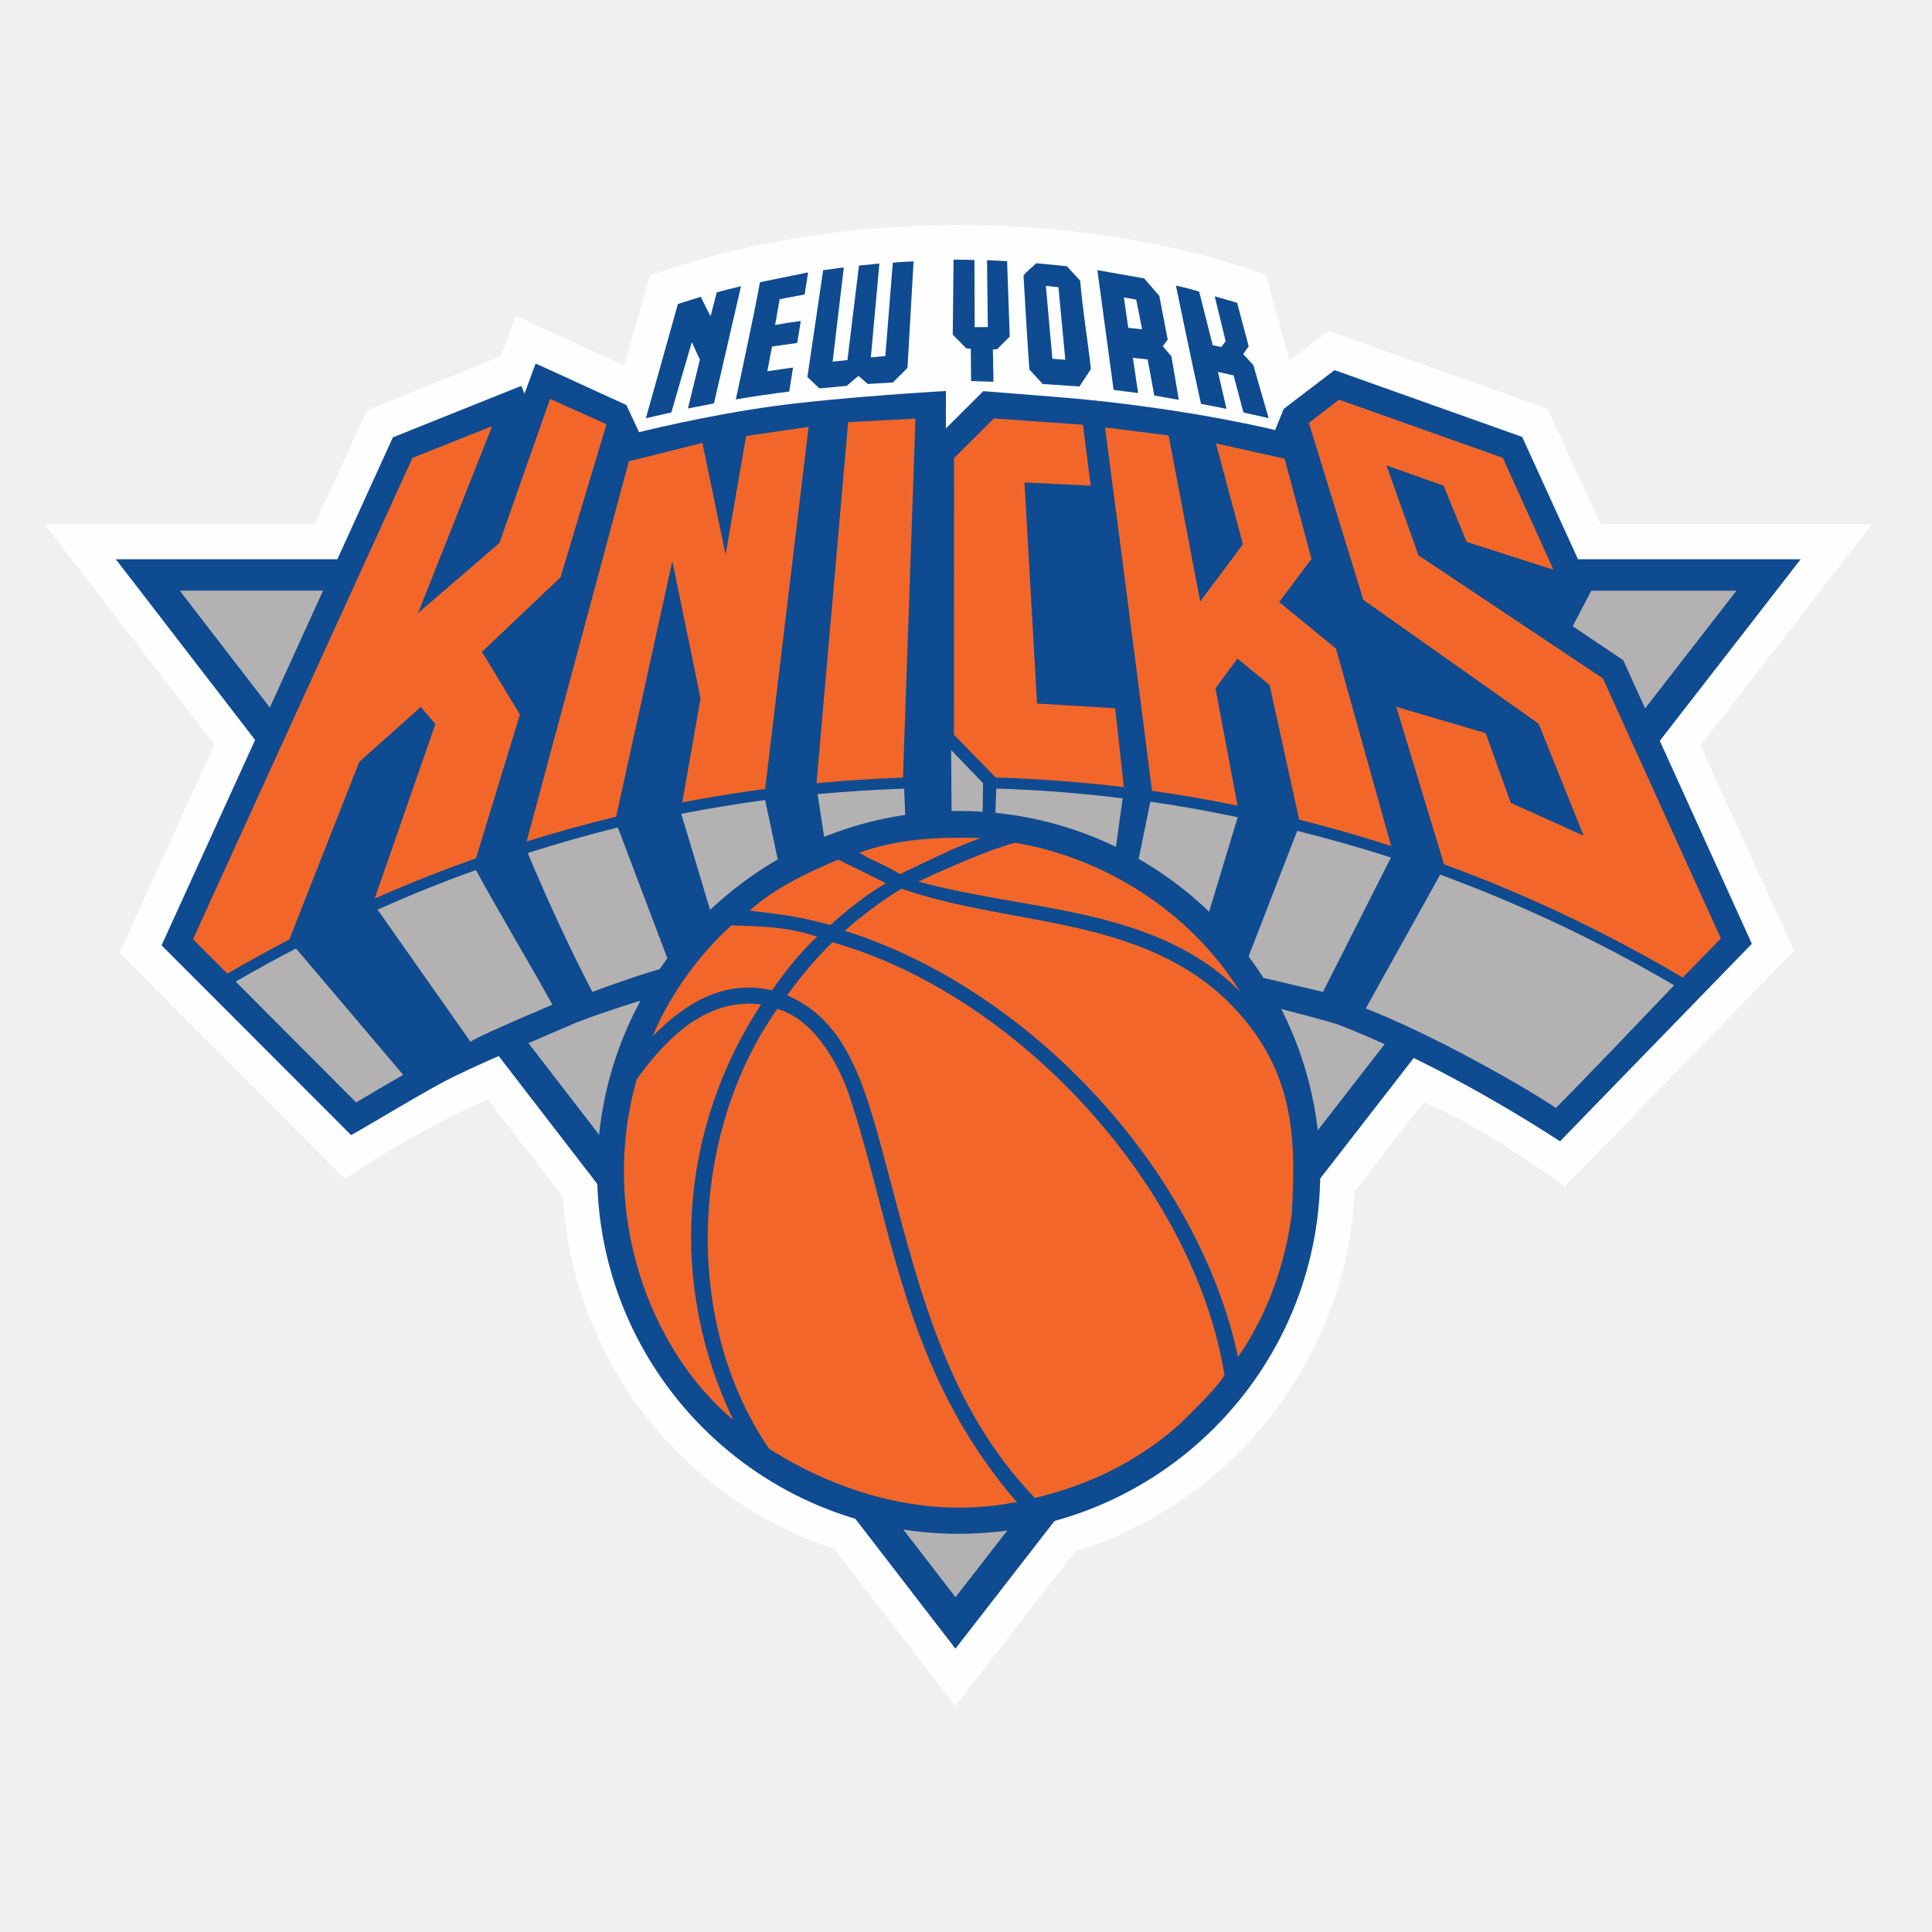
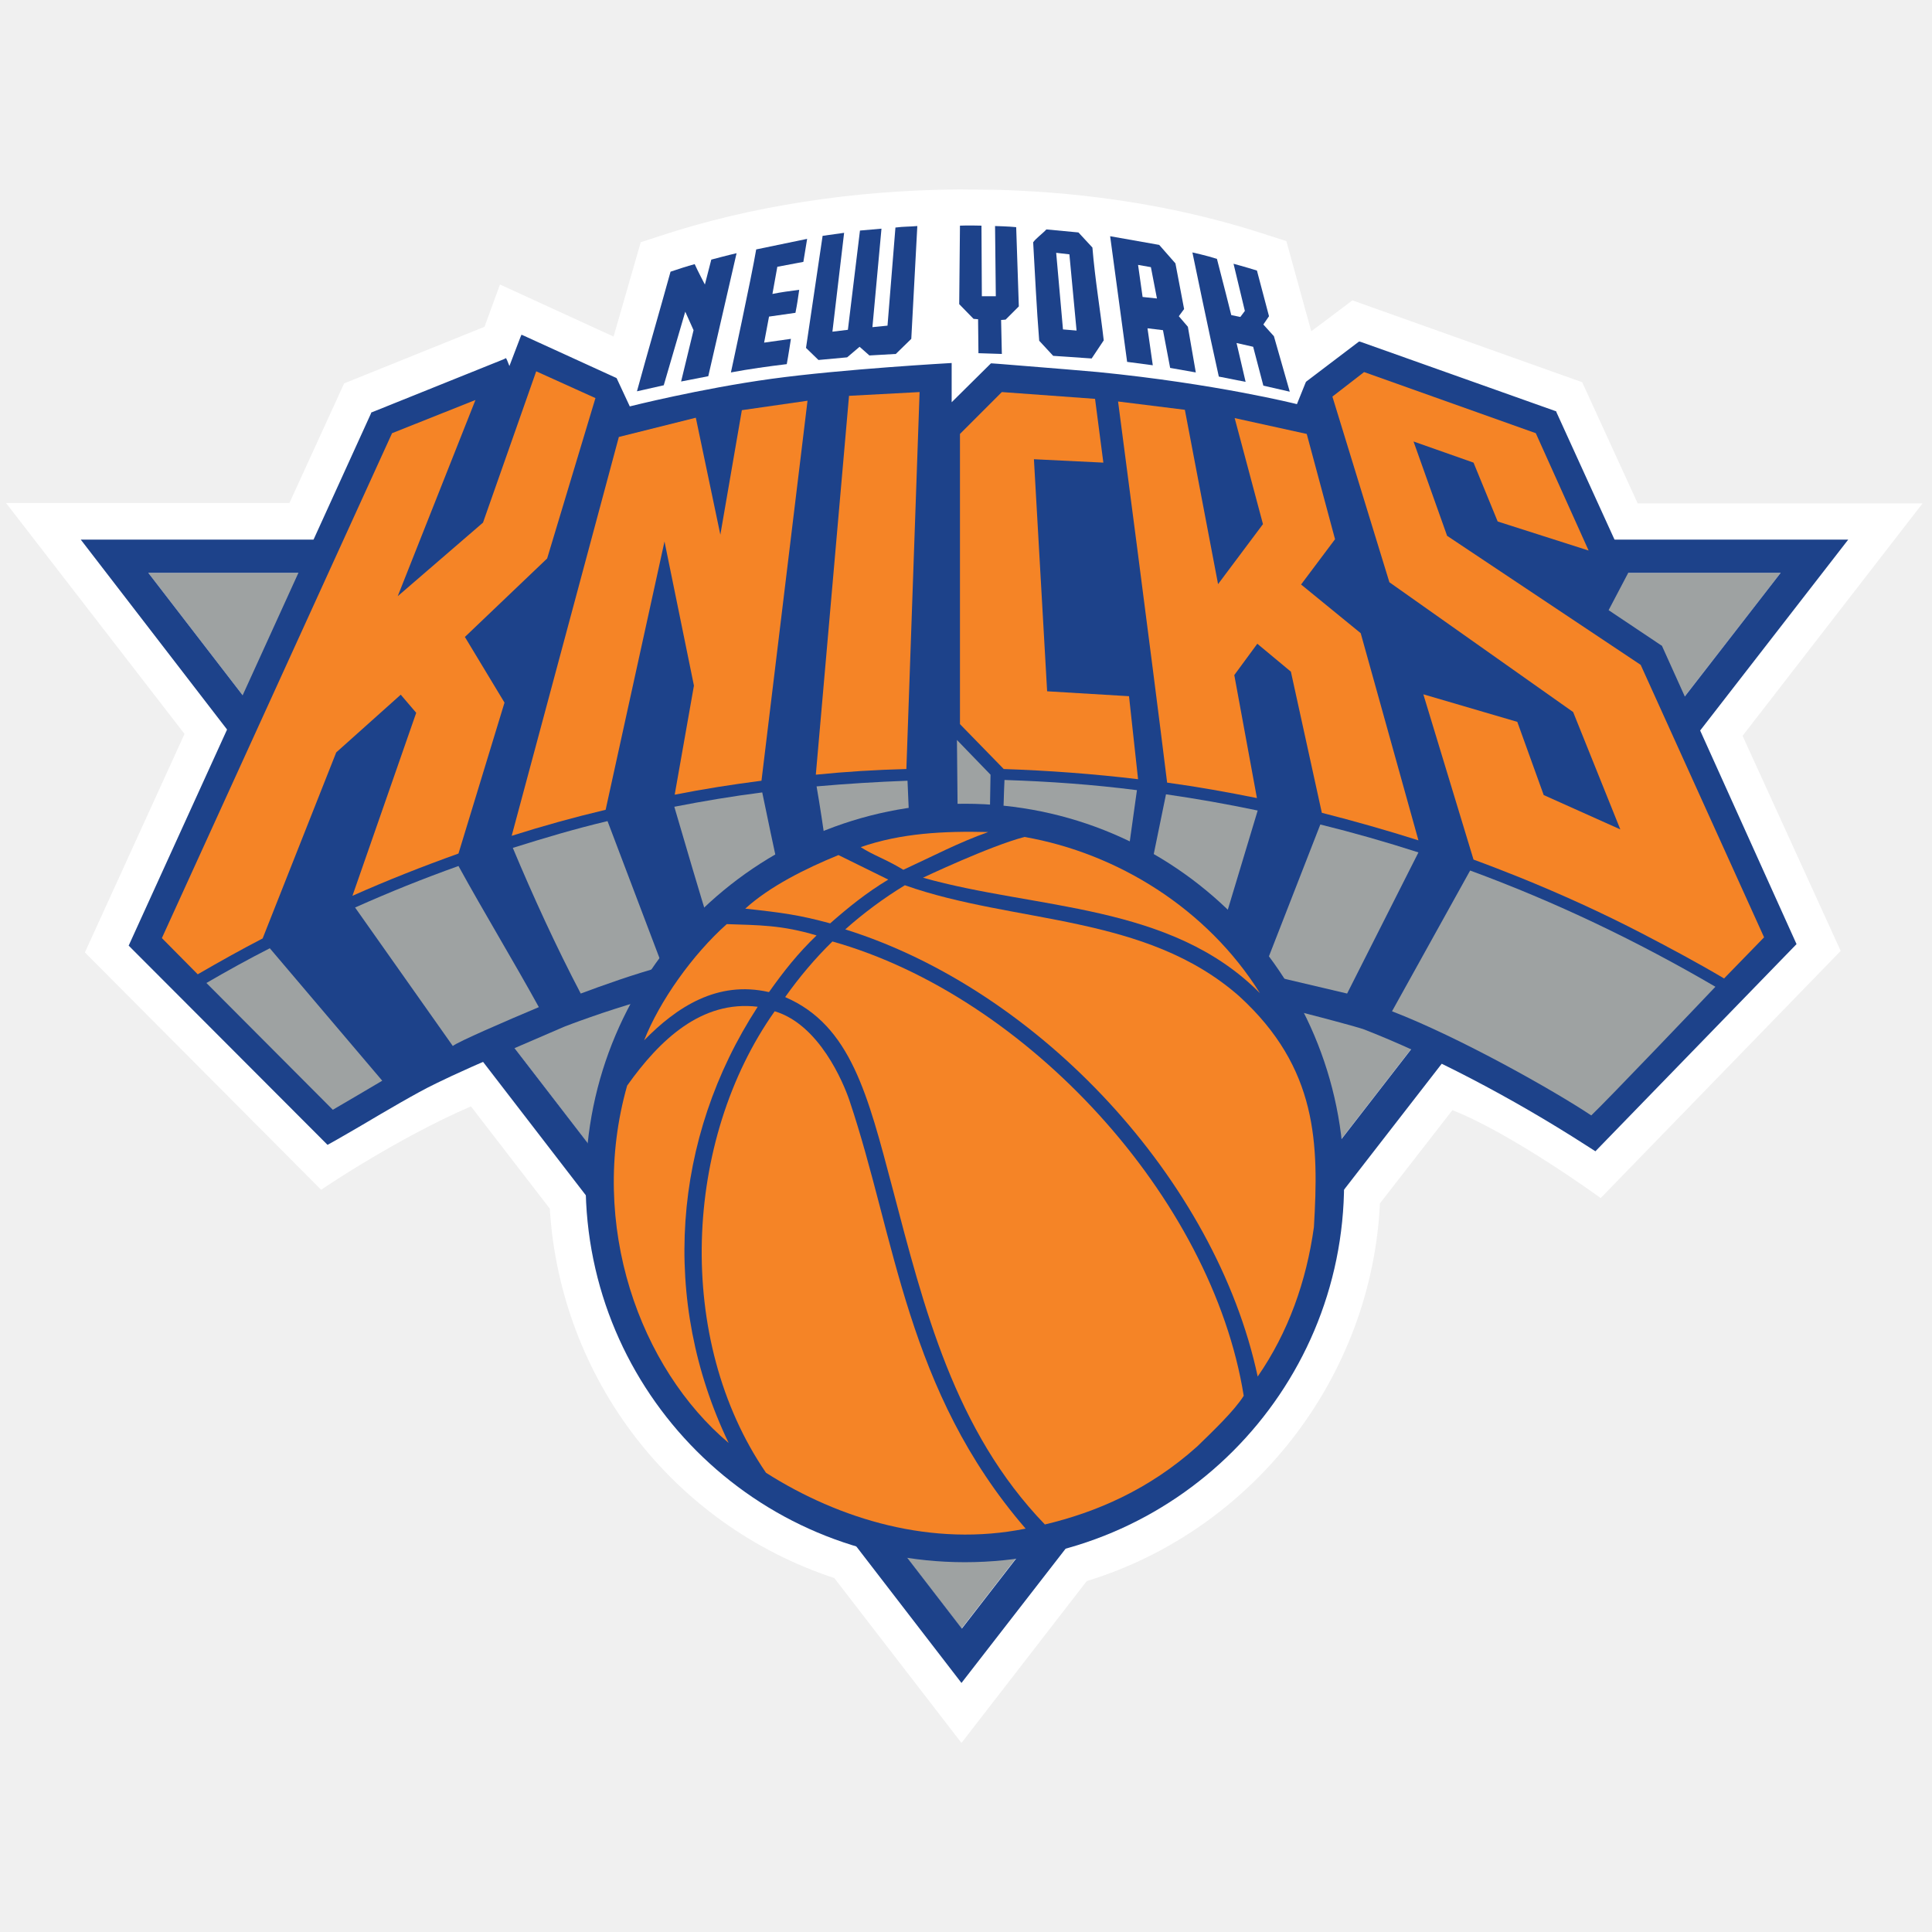
- <svg xmlns="http://www.w3.org/2000/svg" width="500" height="500" viewBox="0 0 500 500">
-   <g fill="none" fill-rule="evenodd">
-     <path d="M247.233 441.534l-31.343-40.697a102.408 102.408 0 01-70.207-91.091l-19.447-25.242c-18.488 7.968-37.006 20.589-37.006 20.589l-58.321-58.51 24.58-53.868-43.947-57.063h69.927l13.534-29.475 34.629-13.969 3.835-10.434 28.067 12.81 6.672-23.314 4.575-1.517c22.204-7.4 47.773-11.373 73.963-11.523.749-.05 9.069.1 9.269.1.978 0 5.064.22 5.064.22 22.143 1.068 42.959 4.752 61.856 10.963l4.645 1.528 6.133 22.226 10.108-7.629 56.713 20.16 13.694 29.864h70.277l-44.428 57.292 24.211 53.09-59.23 60.966s-21.714-15.836-36.606-21.737l-17.85 23.015c-2.037 42.914-31.242 80.557-72.304 93.188l-31.063 40.058z" fill="#FEFEFE" fill-rule="nonzero" />
-     <path fill="#B3B1B1" fill-rule="nonzero" d="M247.286 413.334L449.337 152.91l-402.764-.01z" />
-     <path d="M449.337 152.906L247.286 413.33 46.573 152.896l402.764.01zM29.973 144.73l217.293 281.949L466.007 144.74l-436.034-.01z" fill="#0F4B90" fill-rule="nonzero" />
-     <path d="M420.166 171.023l-.07-.17-.16-.1-12.924-8.686 4.814-9.197.14-.279-.13-.29-17.789-38.99-.12-.24-.25-.09-47.963-17.073-.34-.12-.279.21-12.715 9.705-.14.11-.07.16-2.177 5.331s-19.886-4.992-49.092-7.908c-2.976-.3-10.927-.948-23.612-1.947l-1.229-.1-1.278-.09-.3-.03-.21.21-9.478 9.446.01-9.695s-26.888 1.517-44.498 3.914c-17.609 2.386-34.918 6.75-34.918 6.75l-3.187-6.82-.1-.21-.22-.11L139.25 94.36l-.64-.28-.24.65-2.626 7.168-.6-1.437-.25-.59-.589.24-32.391 12.98-.24.1-.11.24-59.75 131.22 49.053 49.114 2.287-1.308a393.804 393.804 0 005.933-3.465c5.933-3.494 14.063-8.277 17.949-10.154l.789-.38c5.024-2.426 7.55-3.654 31.393-13.848l1.987-.75c.03 0 2.687-1.037 7.591-2.665 13.095-4.343 47.115-14.468 80.086-14.468h.37c1.318 0 2.626.02 3.945.06 22.393.62 48.562 5.372 66.571 9.246 17.34 3.734 30.374 7.329 34.08 8.367l2.497.769c16.4 6.34 36.447 16.794 55.025 28.686l2.357 1.518 49.651-51.122-33.21-73.228z" fill="#0F4B90" fill-rule="nonzero" />
-     <path d="M414.83 175.57l-47.724-31.84-8.3-23.295 14.783 5.252 5.973 14.558 22.463 7.199-13.105-28.956-42.4-15.057-7.78 6.02 14.093 45.79 45.376 32.062 11.637 28.976-18.868-8.507-6.482-18.033-23.153-6.82 12.375 40.758a398.672 398.672 0 0111.367 4.374 375.918 375.918 0 0130.254 13.839 369.299 369.299 0 0120.156 11.103l9.869-10.125-30.534-67.297zM92.984 197.16l15.901-14.198 3.796 4.423-15.702 45.14a371.045 371.045 0 0126.2-10.383l11.376-37.223-9.818-16.216 20.336-19.32 11.886-39.59-14.603-6.56-13.125 37.323-21.035 18.103 19.177-48.376-20.615 8.217-56.803 124.57 8.89 8.906a390.484 390.484 0 0116.03-8.836l18.11-45.98zm143.939-88.83l-17.42.92-8.19 93.436a376.224 376.224 0 0122.374-1.437l3.236-92.918zm51.684 74.963l-20.226-1.208-3.246-57.223 17.14.83-2.008-15.767-23.043-1.637-10.318 10.284-.02 71.57 10.818 11.074a370.439 370.439 0 0133.14 2.496l-2.237-20.419zm-114.609-38.08l7.302 35.525-4.725 26.919a369.757 369.757 0 0121.385-3.475l.05-.01 11.257-93.697-16.171 2.357-5.314 30.673-6.013-28.876-19.017 4.763-26.459 98.38a363.982 363.982 0 0123.163-6.41l14.542-66.15zm140.574 32.91l5.694-7.688 8.31 6.85 7.65 34.836a368.947 368.947 0 0123.803 6.83l-14.274-51.102-14.722-12.032 8.38-11.173-6.962-25.94-17.769-3.954 6.992 26.12-11.067 14.787-8.17-42.954-16.45-2.087s8.25 63.004 12.145 94.036a376.726 376.726 0 0122.144 3.835l-5.704-30.364z" fill="#F26729" fill-rule="nonzero" />
-     <path d="M213.87 220.432s6.851-4.014 20.565-5.531l-.44-10.794c-7.52.25-14.992.72-22.403 1.418.65 4.224 1.618 10.514 2.277 14.907m43.577-6.185c5.573.649 11.536 2.476 16.78 3.954 4.734 1.138 9.838 3.175 14.013 5.032l2.308-16.625c-11.027-1.357-21.445-2.176-32.722-2.526-.16 3.225-.17 7.778-.38 10.165m-72.148 26.341c6.383-4.742 10.218-9.625 16.94-13.718-1.278-6.031-2.976-13.85-4.215-19.82a370.182 370.182 0 00-21.724 3.564c2.746 8.947 6.252 20.938 9 29.975m108.508-14.01c6.222 3.604 11.077 7.678 16.64 13.08l1.099.839 8.77-29.006c-7.551-1.568-14.893-2.926-22.604-4.014l-3.905 19.1zm27.671 25.202l20.905 4.923 17.59-34.767c-8.11-2.646-15.931-4.823-24.252-6.91l-14.243 36.754zM153.3 256.7c5.453-2.007 13.074-4.763 20.186-6.66l-13.574-35.875c-8.2 1.987-15.352 4.074-23.342 6.6 5.054 12.021 10.717 24.403 16.73 35.935m-31.532 12.913c1.209-1.038 13.075-6.16 21.195-9.595-6.173-11.163-13.594-23.484-19.786-34.847-8.85 3.155-16.91 6.43-25.47 10.234l24.061 34.208zM92.163 285.31c3.776-2.266 7.781-4.593 12.186-7.139l-27.737-32.71A381.43 381.43 0 0061 254.038l31.163 31.272zm261.288-24.308c16.65 6.46 39.933 19.51 49.192 25.721 4.275-4.084 27.438-28.397 30.624-31.732-19.257-11.292-39.493-20.898-60.548-28.636l-19.268 34.647zm-99.207-47.3l-7.951-.279-.14-19.31 8.27 8.577z" fill="#B3B1B1" fill-rule="nonzero" />
-     <path d="M248.107 209.88c-51.68 0-93.56 41.875-93.57 93.536.01 51.652 41.89 93.528 93.57 93.528 51.669 0 93.57-41.876 93.57-93.527 0-51.661-41.901-93.537-93.57-93.537" fill="#0F4B90" fill-rule="nonzero" />
-     <path d="M253.86 216.88c-7.181 2.507-14.093 6.151-20.945 9.326-4.675-2.795-7.351-3.504-10.508-5.541 9.839-3.575 20.426-4.114 31.453-3.784m67.028 39.709c-22.044-22.206-55.115-20.599-83.172-28.456 0 0 16.51-7.859 25.03-10.035 22.924 3.904 45.117 17.623 58.142 38.491m-123.93 3.338c-21.175 32.48-24.041 72.5-7.181 107.566-21.794-18.303-34.78-53.738-25-88.146 8.01-11.193 18.318-21.088 32.181-19.42" fill="#F26729" fill-rule="nonzero" />
-     <path d="M219.63 283.057c11.417 33.928 13.944 71.48 43.5 105.648-23.044 4.673-45.877-2.226-64.075-13.759-22.554-32.89-20.426-81.955 2.117-113.846 10.987 3.165 16.97 17.523 18.459 21.957" fill="#F26729" fill-rule="nonzero" />
-     <path d="M203.79 257.518a99.952 99.952 0 0111.636-13.65c47.933 13.53 93.639 63.214 101.47 112.04-2.288 3.684-7.761 8.826-11.437 12.5-11.916 10.704-25.04 16.245-37.636 19.25-22.383-23.214-29.754-53.348-37.665-83.052-6.063-22.796-10.278-39.99-26.349-46.969l-.02-.12z" fill="#F26729" fill-rule="nonzero" />
-     <path d="M315.783 257.303c-23.153-20.419-55.405-17.803-82.463-27.318-5.224 3.205-10.338 6.989-14.702 10.903 47.933 15.027 91.432 61.876 101.79 110.291 7.51-10.853 12.055-23.454 13.883-36.823 1.169-20.529.969-39.21-18.508-57.053M211.475 242.37c-4.624 4.443-8.09 8.816-11.696 13.918l-.11-.03c-12.685-2.835-22.693 3.725-30.734 11.902 3.836-9.685 11.876-21.177 20.386-28.686 7.851.34 13.564.22 22.154 2.896m3.4-2.97c4.534-4.035 8.929-7.56 14.382-10.834l-12.295-6.09c-8.18 3.344-16.94 7.697-22.953 13.199 9.299 1.088 13.274 1.657 20.865 3.724" fill="#F26729" fill-rule="nonzero" />
-     <path d="M234.853 95.22l-3.785 3.764-6.482.39-2.418-2.097-3.046 2.586-7.062.659-3.106-2.956 4.075-27.638 5.344-.729-2.887 24.403 3.836-.42 2.976-24.452 5.284-.519-2.207 24.283 3.755-.35 1.928-24.163c2.247-.24 3.406-.22 5.374-.33l-1.578 27.569zm17.338-27.944l.05 17.394 3.406-.02-.21-17.294s3.586.11 5.194.25l.69 19.5-3.287 3.285-1.079.05.16 8.347-5.803-.17-.07-8.357-1.158-.09-3.516-3.584.22-19.4c1.877 0 5.403.09 5.403.09m-43.051 3.222l-.91 5.712-6.461 1.218-1.169 6.68c2.367-.43 3.816-.66 6.632-1.039-.39 2.487-.51 3.345-.939 5.692l-6.492.928-1.219 6.39 6.653-.958s-.66 4.303-1 6.22c-4.654.58-9.338 1.248-13.803 2.027 0 0 5.004-23.184 6.243-30.333l12.465-2.537zm-24.363 33.893l-6.742 1.328 3.096-12.641-2.097-4.533-5.294 18.192-6.582 1.498c2.736-9.845 5.543-19.7 8.28-29.545a159.632 159.632 0 015.953-1.867c.729 1.657 2.507 5.002 2.507 5.002l1.598-6.17s4.175-1.099 6.272-1.578l-6.991 30.314zm85.89-30.42l1.688 18.87 3.346.27-1.778-18.781-3.256-.36zm8.88-1.339c.669 7.918 1.977 15.497 2.776 22.885l-2.946 4.493-9.529-.629-3.436-3.744c-.61-8.078-1.029-16.225-1.528-24.333.879-1.158 2.217-2.057 3.266-3.185l7.94.769 3.457 3.744zm30.786 2.83c1.189 4.533 3.506 13.879 3.506 13.879l2.258.459 1.098-1.508-2.826-11.612s2.796.779 5.793 1.688l2.996 11.242-1.408 2.027 2.617 2.876 3.955 13.699-6.512-1.458-2.557-9.605-4.055-.909 2.217 9.566-6.602-1.299c-2.307-10.304-6.483-30.593-6.483-30.593s3.356.7 6.003 1.548m-19.47 1.5l1.128 7.869 3.586.399-1.519-7.688-3.196-.58zm9.159-.399l2.177 11.303-1.259 1.737 2.218 2.646 1.917 11.223-6.342-1.108-1.728-9.346-3.815-.42 1.348 9.117-6.333-.799L284 69.914l12.106 2.137 3.916 4.513z" fill="#0F4B90" fill-rule="nonzero" />
-     <path d="M0 0h500v500H0z" />
+ <svg xmlns="http://www.w3.org/2000/svg" version="1.1" id="LOGOS" x="0px" y="0px" viewBox="0 0 512 512" style="enable-background:new 0 0 512 512;" xml:space="preserve">
+   <style type="text/css">
+ 	.st0{fill:#FFFFFF;}
+ 	.st1{fill:#9EA2A2;}
+ 	.st2{fill:#1D428A;}
+ 	.st3{fill:#F58426;}
+ </style>
+   <g>
+     <g>
+       <path class="st0" d="M254.8,461.9l-33.7-43.7c-42.8-14.1-72.6-52.8-75.4-97.9l-20.9-27.1c-19.9,8.6-39.7,22.1-39.7,22.1    l-62.6-62.9l26.4-57.9L1.6,133.3h75.1l14.5-31.7l37.2-15l4.1-11.2l30.1,13.8l7.2-25l4.9-1.6c23.8-7.9,51.3-12.2,79.4-12.4    c0.8,0,9.7,0.1,10,0.1c1,0,5.4,0.2,5.4,0.2c23.8,1.1,46.1,5.1,66.4,11.8l5,1.6l6.6,23.9l10.9-8.2l60.9,21.7l14.7,32.1h75.5    l-47.7,61.6l26,57l-63.6,65.5c0,0-23.3-17-39.3-23.3l-19.2,24.7c-2.2,46.1-33.6,86.6-77.7,100.1L254.8,461.9L254.8,461.9z" />
+       <g>
+         <g>
+           <polygon class="st1" points="254.8,431.6 471.9,151.8 39.3,151.8     " />
+           <path class="st2" d="M21.4,143L254.8,446L489.8,143L21.4,143z M471.9,151.8l-217,279.8L39.3,151.8L471.9,151.8z" />
+         </g>
+       </g>
+     </g>
+     <g>
+       <path class="st2" d="M440.5,171.3l-0.1-0.2l-0.2-0.1l-13.9-9.3l5.2-9.9l0.2-0.3l-0.1-0.3l-19.1-41.9l-0.1-0.3l-0.3-0.1l-51.5-18.3    l-0.4-0.1l-0.3,0.2l-13.7,10.4l-0.1,0.1l-0.1,0.2l-2.3,5.7c0,0-21.4-5.4-52.7-8.5c-3.2-0.3-11.7-1-25.4-2.1l-1.3-0.1l-1.4-0.1    l-0.3,0l-0.2,0.2l-10.2,10.1l0-10.4c0,0-28.9,1.6-47.8,4.2c-18.9,2.6-37.5,7.3-37.5,7.3l-3.4-7.3l-0.1-0.2l-0.2-0.1l-24.3-11.1    l-0.7-0.3l-0.3,0.7L135,97l-0.6-1.5l-0.3-0.6l-0.6,0.3l-34.8,14l-0.3,0.1l-0.1,0.3l-64.2,141l52.7,52.8l2.5-1.4    c1.6-0.9,3.8-2.2,6.4-3.7c6.4-3.8,15.1-8.9,19.3-10.9l0.8-0.4c5.4-2.6,8.1-3.9,33.7-14.9l2.1-0.8c0,0,2.9-1.1,8.2-2.9    c14.1-4.7,50.6-15.5,86-15.5h0.4c1.4,0,2.8,0,4.2,0.1c24,0.7,52.2,5.8,71.5,9.9c18.6,4,32.6,7.9,36.6,9l2.7,0.8    c17.6,6.8,39.2,18,59.1,30.8l2.5,1.6l53.3-54.9L440.5,171.3z" />
+       <g>
+         <path class="st3" d="M434.8,176.2l-51.3-34.2l-8.9-25l15.9,5.6l6.4,15.6l24.1,7.7L407,114.8l-45.5-16.2l-8.4,6.5l15.1,49.2     l48.7,34.4l12.5,31.1l-20.3-9.1l-7-19.4l-24.9-7.3l13.3,43.8c4.1,1.5,8.2,3.1,12.2,4.7c11.1,4.5,21.9,9.4,32.5,14.9     c7.3,3.8,14.6,7.7,21.7,11.9l10.6-10.9L434.8,176.2z" />
+         <path class="st3" d="M89.1,199.4l17.1-15.3l4.1,4.8l-16.9,48.5c9.2-4.1,18.6-7.8,28.1-11.2l12.2-40l-10.5-17.4L145,148l12.8-42.5     l-15.7-7.1L128,138.5L105.4,158l20.6-52l-22.1,8.8l-61,133.8l9.5,9.6c5.7-3.3,11.4-6.5,17.2-9.5L89.1,199.4z" />
+         <path class="st3" d="M243.7,103.9l-18.7,1l-8.8,100.4c7.9-0.8,16-1.3,24-1.5L243.7,103.9z" />
+         <path class="st3" d="M299.2,184.5l-21.7-1.3l-3.5-61.5l18.4,0.9l-2.2-16.9l-24.7-1.8l-11.1,11.1l0,76.9l11.6,11.9     c12,0.4,23.9,1.3,35.6,2.7L299.2,184.5z" />
+         <path class="st3" d="M176.1,143.5l7.8,38.2l-5.1,28.9c7.6-1.5,15.2-2.7,23-3.7l0,0L214,106.2l-17.4,2.5l-5.7,33l-6.5-31     l-20.4,5.1l-28.4,105.7c8.2-2.6,16.5-4.9,24.9-6.9L176.1,143.5z" />
+         <path class="st3" d="M327.1,178.9l6.1-8.3l8.9,7.4l8.2,37.4c8.6,2.2,17.1,4.6,25.6,7.3l-15.3-54.9l-15.8-12.9l9-12l-7.5-27.9     l-19.1-4.2l7.5,28.1l-11.9,15.9l-8.8-46.2l-17.7-2.2c0,0,8.9,67.7,13,101c8,1.1,15.9,2.5,23.8,4.1L327.1,178.9z" />
+         <g>
+           <path class="st1" d="M218.9,224.4c0,0,7.4-4.3,22.1-5.9l-0.5-11.6c-8.1,0.3-16.1,0.8-24.1,1.5      C217.2,212.9,218.2,219.6,218.9,224.4z" />
+           <path class="st1" d="M265.7,217.7c6,0.7,12.4,2.7,18,4.2c5.1,1.2,10.6,3.4,15.1,5.4l2.5-17.9c-11.8-1.5-23-2.3-35.1-2.7      C266,210.3,266,215.1,265.7,217.7z" />
+           <path class="st1" d="M188.3,246c6.9-5.1,11-10.3,18.2-14.7c-1.4-6.5-3.2-14.9-4.5-21.3c-7.9,1-15.6,2.3-23.3,3.8      C181.5,223.4,185.3,236.3,188.3,246z" />
+           <path class="st1" d="M304.8,231c6.7,3.9,11.9,8.2,17.9,14.1l1.2,0.9l9.4-31.2c-8.1-1.7-16-3.1-24.3-4.3L304.8,231z" />
+           <path class="st1" d="M334.5,258l22.5,5.3l18.9-37.4c-8.7-2.8-17.1-5.2-26-7.4L334.5,258z" />
+           <path class="st1" d="M153.9,263.3c5.9-2.2,14-5.1,21.7-7.2L161,217.6c-8.8,2.1-16.5,4.4-25.1,7.1      C141.3,237.6,147.4,250.9,153.9,263.3z" />
+           <path class="st1" d="M120,277.2c1.3-1.1,14-6.6,22.8-10.3c-6.6-12-14.6-25.2-21.3-37.4c-9.5,3.4-18.2,6.9-27.4,11L120,277.2z" />
+           <path class="st1" d="M88.2,294.1c4.1-2.4,8.4-4.9,13.1-7.7l-29.8-35.1c-5.7,2.9-11.3,6-16.8,9.2L88.2,294.1z" />
+           <path class="st1" d="M368.9,268c17.9,6.9,42.9,21,52.8,27.6c4.6-4.4,29.5-30.5,32.9-34.1c-20.7-12.1-42.4-22.5-65-30.8      L368.9,268z" />
+           <polygon class="st1" points="262.3,217.1 253.8,216.8 253.6,196.1 262.5,205.3     " />
+         </g>
+       </g>
+     </g>
+     <g>
+       <path class="st2" d="M255.7,213c-55.5,0-100.5,45-100.5,100.5c0,55.5,45,100.5,100.5,100.5c55.5,0,100.5-45,100.5-100.5    C356.2,258,311.2,213,255.7,213z" />
+       <g>
+         <path class="st3" d="M261.9,220.5c-7.7,2.7-15.1,6.6-22.5,10c-5-3-7.9-3.8-11.3-6C238.7,220.8,250.1,220.2,261.9,220.5z" />
+         <path class="st3" d="M333.9,263.2c-23.7-23.9-59.2-22.1-89.3-30.6c0,0,17.7-8.4,26.9-10.8C296.1,226.1,319.9,240.8,333.9,263.2z" />
+         <path class="st3" d="M200.8,266.8c-22.7,34.9-25.8,77.9-7.7,115.6c-23.4-19.7-37.4-57.7-26.9-94.7     C174.8,275.6,185.9,265,200.8,266.8z" />
+         <path class="st3" d="M225.1,291.6c12.3,36.5,15,76.8,46.7,113.5c-24.7,5-49.3-2.4-68.8-14.8c-24.2-35.3-21.9-88.1,2.3-122.3     C217.1,271.5,223.5,286.9,225.1,291.6z" />
+         <path class="st3" d="M208.1,264.2c3.7-5.2,7.8-10.1,12.5-14.7c51.5,14.5,100.6,67.9,109,120.4c-2.5,4-8.3,9.5-12.3,13.4     c-12.8,11.5-26.9,17.5-40.4,20.7c-24-24.9-32-57.3-40.4-89.2c-6.5-24.5-11-43-28.3-50.5L208.1,264.2z" />
+         <path class="st3" d="M328.4,264c-24.9-21.9-59.5-19.1-88.6-29.4c-5.6,3.4-11.1,7.5-15.8,11.7c51.5,16.1,98.2,66.5,109.3,118.5     c8.1-11.7,12.9-25.2,14.9-39.6C349.5,303.2,349.3,283.1,328.4,264z" />
+         <path class="st3" d="M216.4,247.9c-5,4.8-8.7,9.5-12.6,15l-0.1,0c-13.6-3.1-24.4,4-33,12.8c4.1-10.4,12.8-22.7,21.9-30.8     C201,245.2,207.1,245.1,216.4,247.9" />
+         <path class="st3" d="M220,244.7c4.9-4.3,9.6-8.1,15.4-11.6l-13.2-6.5c-8.8,3.6-18.2,8.3-24.7,14.2     C207.6,241.9,211.9,242.5,220,244.7z" />
+       </g>
+     </g>
+     <g>
+       <path class="st2" d="M241.5,89.8l-4.1,4l-7,0.4l-2.6-2.3l-3.3,2.8l-7.6,0.7l-3.3-3.2l4.4-29.7l5.7-0.8l-3.1,26.2l4.1-0.5l3.2-26.3    l5.7-0.5l-2.4,26.1l4-0.4l2.1-26c2.4-0.3,3.7-0.2,5.8-0.4L241.5,89.8z" />
+       <path class="st2" d="M260.1,59.8l0.1,18.7l3.7,0l-0.2-18.6c0,0,3.8,0.1,5.6,0.3l0.7,21l-3.5,3.5l-1.2,0.1l0.2,9l-6.2-0.2l-0.1-9    l-1.2-0.1l-3.8-3.9l0.2-20.8C256.3,59.7,260.1,59.8,260.1,59.8z" />
+       <path class="st2" d="M213.9,63.3l-1,6.1l-6.9,1.3l-1.3,7.2c2.5-0.5,4.1-0.7,7.1-1.1c-0.4,2.7-0.5,3.6-1,6.1l-7,1l-1.3,6.9l7.1-1    c0,0-0.7,4.6-1.1,6.7c-5,0.6-10,1.3-14.8,2.2c0,0,5.4-24.9,6.7-32.6L213.9,63.3z" />
+       <path class="st2" d="M187.7,99.7l-7.2,1.4l3.3-13.6l-2.2-4.9l-5.7,19.5l-7.1,1.6c2.9-10.6,6-21.2,8.9-31.7c2.4-0.8,4.2-1.4,6.4-2    c0.8,1.8,2.7,5.4,2.7,5.4l1.7-6.6c0,0,4.5-1.2,6.7-1.7L187.7,99.7z" />
+       <path class="st2" d="M289.5,65.6c0.7,8.5,2.1,16.7,3,24.6l-3.2,4.8l-10.2-0.7l-3.7-4c-0.7-8.7-1.1-17.4-1.6-26.1    c0.9-1.2,2.4-2.2,3.5-3.4l8.5,0.8L289.5,65.6z M279.9,67l1.8,20.3l3.6,0.3l-1.9-20.2L279.9,67z" />
+       <path class="st2" d="M322.5,68.6c1.3,4.9,3.8,14.9,3.8,14.9l2.4,0.5l1.2-1.6l-3-12.5c0,0,3,0.8,6.2,1.8l3.2,12.1l-1.5,2.2l2.8,3.1    l4.2,14.7l-7-1.6l-2.7-10.3l-4.4-1l2.4,10.3l-7.1-1.4c-2.5-11.1-7-32.9-7-32.9S319.7,67.7,322.5,68.6z" />
+       <path class="st2" d="M311.5,69.8l2.3,12.1l-1.4,1.9l2.4,2.8l2.1,12.1l-6.8-1.2l-1.9-10l-4.1-0.5l1.4,9.8l-6.8-0.9l-4.5-33.3    l13,2.3L311.5,69.8z M301.6,70.2l1.2,8.5l3.8,0.4l-1.6-8.3L301.6,70.2z" />
+     </g>
  </g>
</svg>
